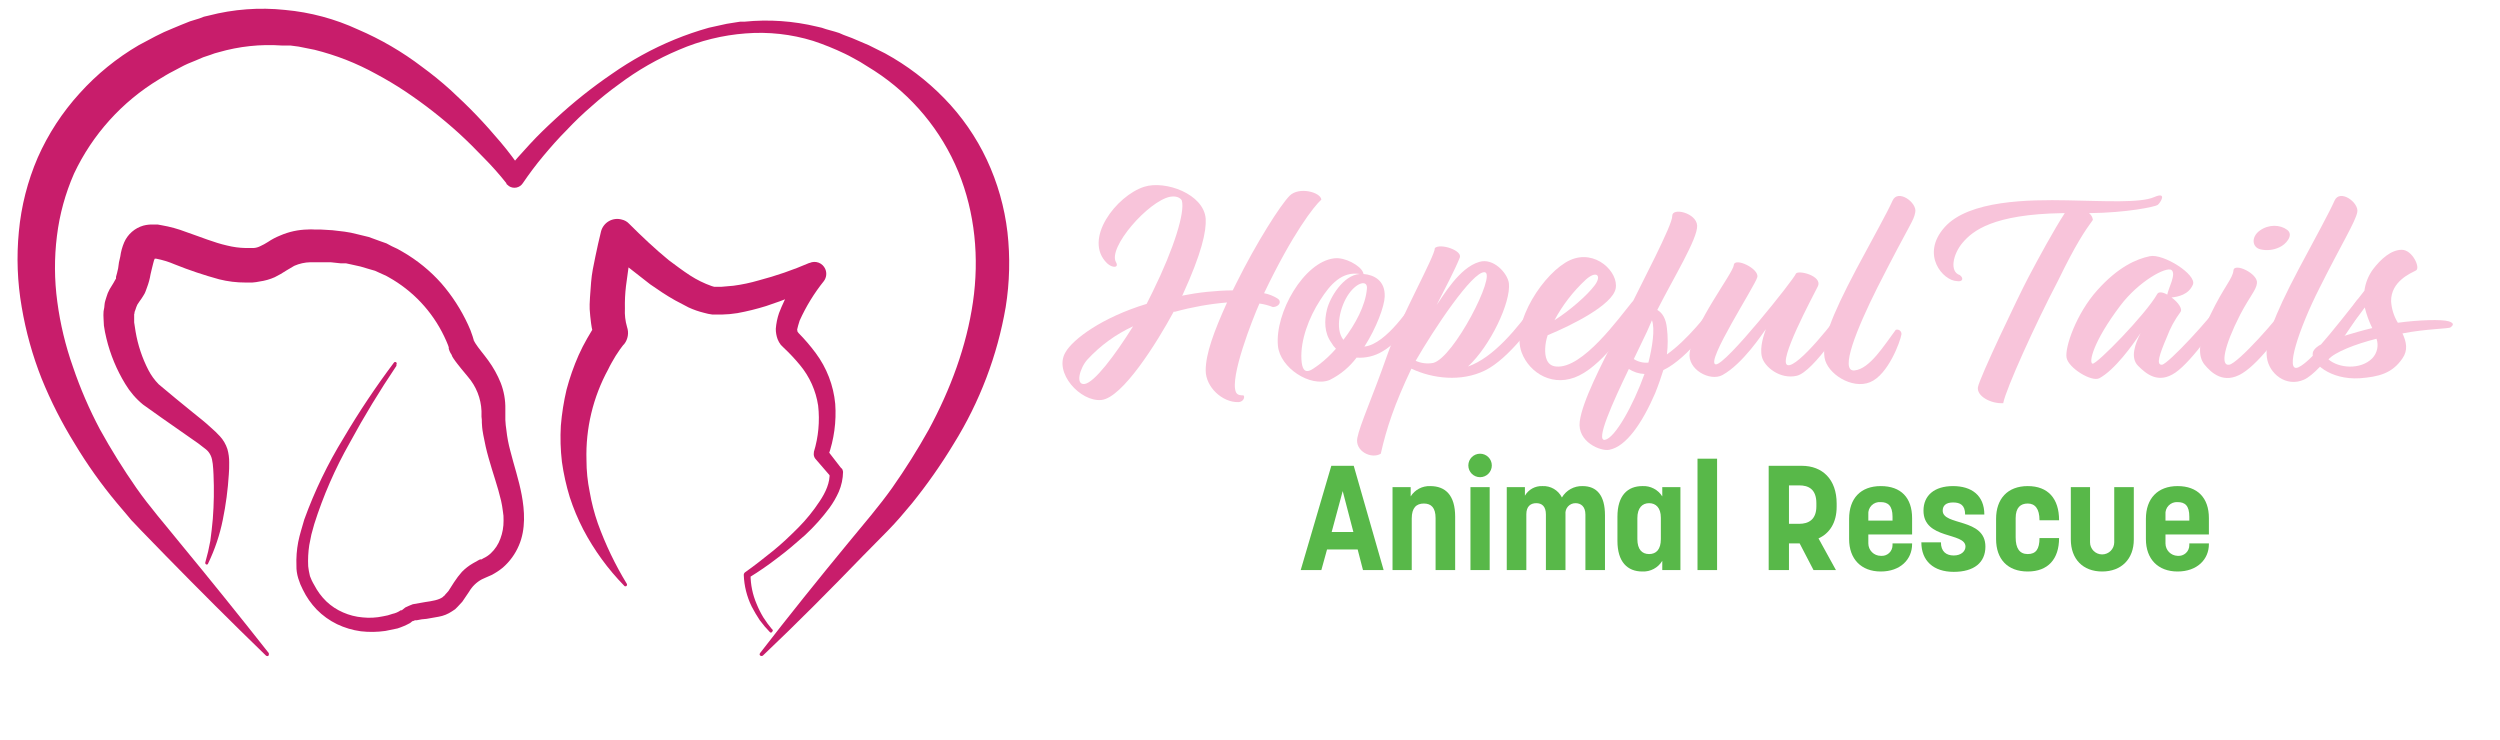
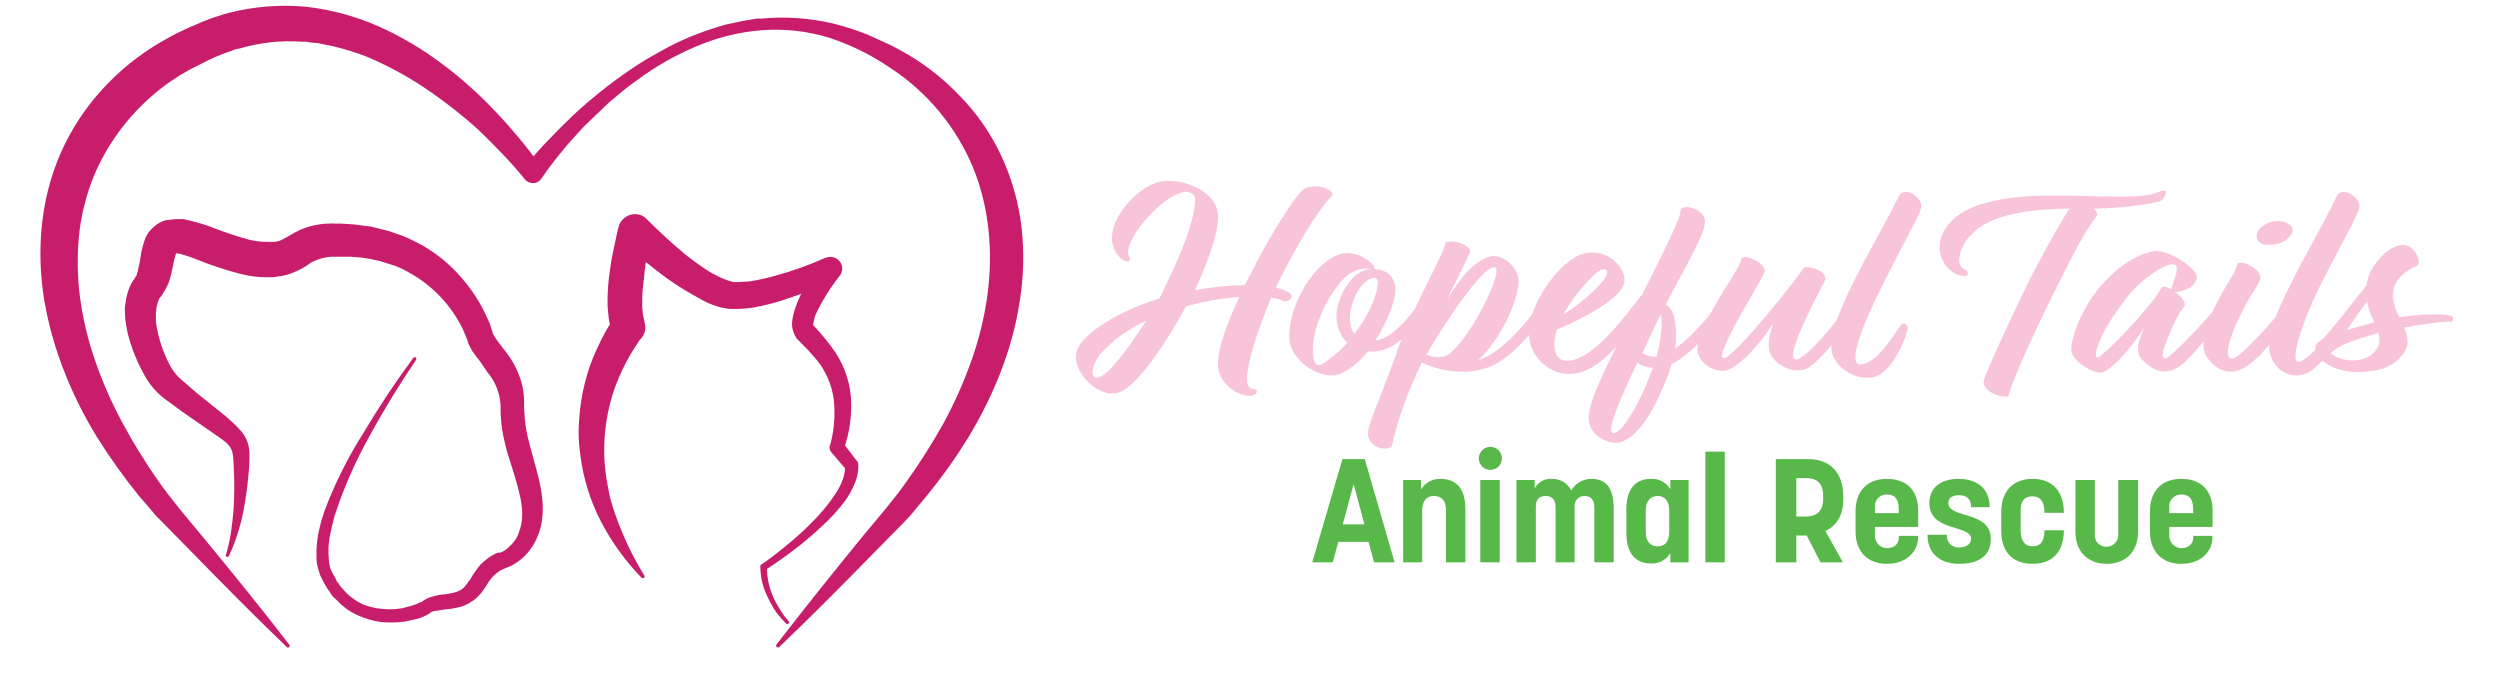
- <svg xmlns="http://www.w3.org/2000/svg" id="Layer_1" data-name="Layer 1" width="9.8in" height="2.9in" viewBox="0 0 702.5 206.1">
-   <path d="M213.6,182.6c8.1-10.5,16.4-20.8,24.8-31,4.2-5.1,8.6-10.2,12.3-15.4A187.4,187.4,0,0,0,261,119.8c6.1-11.3,10.6-23.4,12.4-35.8s.6-25.1-4.1-36.6A62,62,0,0,0,245.7,19l-4-2.5c-1.5-.8-2.8-1.6-4.3-2.3a75.3,75.3,0,0,0-8.9-3.6,50.8,50.8,0,0,0-19-2.1,58.3,58.3,0,0,0-18.7,4.6,78.8,78.8,0,0,0-16.9,9.7,92.1,92.1,0,0,0-7.6,6.1,90.8,90.8,0,0,0-7.1,6.8c-2.3,2.3-4.4,4.7-6.5,7.2s-4.1,5.2-5.8,7.7a2.8,2.8,0,0,1-3.9.8l-.7-.6v-.2a84.7,84.7,0,0,0-6.4-7.2c-2.2-2.3-4.5-4.6-6.9-6.8a130.7,130.7,0,0,0-15.1-11.8c-2.7-1.8-5.4-3.4-8.2-4.9a72.8,72.8,0,0,0-8.5-4,74.6,74.6,0,0,0-8.8-2.8l-4.5-.9-2.3-.3H79.2a51,51,0,0,0-17.8,1.9l-1.1.3-1.1.4-2.1.7-2.1.9-2.2.9c-1.4.6-2.7,1.4-4.1,2.1s-2.7,1.5-4,2.3A61.6,61.6,0,0,0,20.8,47.9,62.3,62.3,0,0,0,16,65.4a71.6,71.6,0,0,0,.1,18.5,90.3,90.3,0,0,0,4.4,18.3,118.3,118.3,0,0,0,7.6,17.6,186.3,186.3,0,0,0,10.2,16.4c3.7,5.3,8.1,10.3,12.2,15.4,8.5,10.3,16.8,20.6,25,31a.8.8,0,0,1-.1.8.6.6,0,0,1-.7-.1c-9.5-9.2-18.9-18.6-28.2-28.1l-7-7.2-1.7-1.8a16.2,16.2,0,0,1-1.7-1.9l-3.3-3.9A130.9,130.9,0,0,1,21,123.8a121,121,0,0,1-9.3-18.3A99.9,99.9,0,0,1,6.1,85.4a79.1,79.1,0,0,1-.8-21.2,68.5,68.5,0,0,1,5.3-20.8A67.2,67.2,0,0,1,22.4,25.3,69.7,69.7,0,0,1,39,11.8l4.7-2.5a51.1,51.1,0,0,1,4.8-2.2l2.4-1,2.5-1L56,4.3l1.3-.5,1.3-.3A60.1,60.1,0,0,1,80.1,1.9a62.3,62.3,0,0,1,20.5,5.5,84.8,84.8,0,0,1,18,10.5,98.7,98.7,0,0,1,8,6.5c2.5,2.3,5,4.7,7.3,7.1s4.6,5,6.8,7.6,4.2,5.3,6.2,8.2h-4.7c2.2-2.8,4.4-5.2,6.7-7.7s4.7-4.8,7.2-7.1a136.4,136.4,0,0,1,15.8-12.6,92.9,92.9,0,0,1,8.5-5.3,88.5,88.5,0,0,1,18.8-7.7l5-1.1,2.5-.4,1.3-.2h1.2a60.8,60.8,0,0,1,20.4,1.4l1.3.3,1.2.4,2.5.7a11.7,11.7,0,0,1,2.4.9l2.4.9,4.7,2,4.6,2.3a70,70,0,0,1,16.6,12.6,63.1,63.1,0,0,1,12,17.3,66.2,66.2,0,0,1,5.8,20.4,77.7,77.7,0,0,1-.5,21A107.1,107.1,0,0,1,268,123.8a151.2,151.2,0,0,1-11.7,16.7l-3.3,3.9-1.7,1.9-1.7,1.8-7,7.1c-9.2,9.5-18.6,19-28.2,28.1a.6.6,0,0,1-.8,0C213.4,183.1,213.4,182.9,213.6,182.6Z" fill="#c81d6b" />
-   <path d="M111.4,101.9c-4.7,7-9.1,14.2-13.1,21.6a119.5,119.5,0,0,0-10,22.9l-.8,2.9-.6,3a29.6,29.6,0,0,0-.3,5.9c.1.5.1,1,.2,1.4l.3,1.4.5,1.2c.2.5.5.9.7,1.3a17.7,17.7,0,0,0,3.4,4.6,16,16,0,0,0,4.7,3.1,17.1,17.1,0,0,0,5.5,1.4,18.2,18.2,0,0,0,5.7-.3,13.4,13.4,0,0,0,2.7-.7,6.1,6.1,0,0,0,2.3-1h.3l1-.8,1.1-.5,1-.4,3.4-.6c2.1-.3,3.9-.6,5-1.4l.3-.3a.8.8,0,0,0,.4-.4l.9-1,1.6-2.5a24.7,24.7,0,0,1,2.2-2.9,14.3,14.3,0,0,1,3.1-2.4l1.6-.9.4-.2h.4l.5-.3a7.7,7.7,0,0,0,2.1-1.4,10.5,10.5,0,0,0,2.7-4.1,14,14,0,0,0,.9-5.1,12.3,12.3,0,0,0-.2-2.7,29.3,29.3,0,0,0-.5-2.9c-.9-3.9-2.3-7.7-3.5-12-.6-2.1-1.1-4.3-1.5-6.5s-.3-2.3-.4-3.4a9.1,9.1,0,0,0-.1-1.7v-1.6a15.7,15.7,0,0,0-3.8-9.6l-1.9-2.3c-.7-.9-1.4-1.7-2.2-2.9a3.1,3.1,0,0,1-.5-1,5.4,5.4,0,0,1-.6-1.1l-.2-.6v-.4l-.2-.6-.5-1.2-.6-1.3A37.6,37.6,0,0,0,109.2,77c-.8-.5-1.7-.8-2.5-1.2l-1.3-.6-1.4-.4-2.7-.8-2.7-.6-1.4-.3H95.7l-2.8-.3H87.2a11.9,11.9,0,0,0-4.5,1l-2.2,1.3A29.4,29.4,0,0,1,77.2,77,15.5,15.5,0,0,1,73,78.2a15.2,15.2,0,0,1-2.1.3H69a30,30,0,0,1-7.4-.9,114.2,114.2,0,0,1-12.5-4.2,25.3,25.3,0,0,0-5.2-1.6H42.8l.7-.4c.3-.3.2-.3.2-.1a7.3,7.3,0,0,0-.7,2c-.2.9-.5,1.9-.7,2.9a18.6,18.6,0,0,1-1,3.7l-.4,1.1a4.7,4.7,0,0,1-.5,1,18.6,18.6,0,0,1-1.2,1.8l-.6.9-.3.7L38,86.3a2.1,2.1,0,0,0-.2.6.9.9,0,0,1-.1.5v2.3l.2,1.3.2,1.3a37.1,37.1,0,0,0,3.6,10.8,16.5,16.5,0,0,0,2.9,4l4.8,4,4.9,4c1.6,1.3,3.3,2.6,4.9,4.1a30.1,30.1,0,0,1,2.6,2.5,9.8,9.8,0,0,1,2.1,3.6,13.3,13.3,0,0,1,.5,3.8c0,1.2,0,2.3-.1,3.3a91.5,91.5,0,0,1-1.7,12.8,51.5,51.5,0,0,1-4.1,12.2.4.4,0,0,1-.6.3.5.5,0,0,1-.2-.6h0a58.2,58.2,0,0,0,1.4-6c.3-2.1.5-4.1.7-6.2a102.6,102.6,0,0,0,.2-12.4c-.1-2.1-.2-4.2-.8-5.4a4.8,4.8,0,0,0-1.3-1.7l-2.2-1.7-10.3-7.2-5.2-3.7a22.1,22.1,0,0,1-5-5.8,44.5,44.5,0,0,1-5.3-12.8l-.4-1.8-.3-1.8c0-.6-.1-1.3-.1-1.9a14.7,14.7,0,0,1,0-2.1l.2-1.1c0-.4.1-.7.1-1s.3-1.3.5-1.9a10.2,10.2,0,0,1,.9-2.2l1.1-1.8.5-.9.2-.3v-.5q.3-1,.6-2.4a19.1,19.1,0,0,1,.6-3.3,15.2,15.2,0,0,1,1.1-4,8.4,8.4,0,0,1,5.4-4.7,9.6,9.6,0,0,1,2.8-.3h1.2l1.1.2a35.9,35.9,0,0,1,6.9,1.9c4.1,1.4,7.9,3,11.5,3.8a23.2,23.2,0,0,0,5.2.7h2.3a4.8,4.8,0,0,0,1.8-.5,17.2,17.2,0,0,0,2.2-1.2,17.9,17.9,0,0,1,3.4-1.8,20.3,20.3,0,0,1,7.8-1.7,10.8,10.8,0,0,1,1.8,0h1.7l3.4.2,3.4.4,1.8.3,1.7.4,3.3.8,3.3,1.2,1.7.6,1.5.8a22.5,22.5,0,0,1,3.1,1.6,43.9,43.9,0,0,1,10.8,8.8,49,49,0,0,1,7.5,11.6l.7,1.6.6,1.7.3,1v.2h.1c0,.1.1.2.1.3l.3.5c.8,1.3,2.3,3,3.6,4.8a29.3,29.3,0,0,1,3.5,6.3,19.3,19.3,0,0,1,1.3,7.4v3a25.8,25.8,0,0,0,.3,2.9,37.1,37.1,0,0,0,1.1,5.8c1,4,2.4,8.1,3.2,12.4s1.2,9.6-.8,14.2a17.1,17.1,0,0,1-4.5,6.2,17.7,17.7,0,0,1-3.2,2.1l-1.6.7-1.1.5a9.2,9.2,0,0,0-3.6,3.5l-1.9,2.8-1.3,1.4-.7.7-.9.6a9.6,9.6,0,0,1-3.7,1.5l-3.4.6a17,17,0,0,0-2.8.4h-.5l-.4.2H116l-.3.2-.5.4a20.5,20.5,0,0,1-3.5,1.5l-3.4.7a26.6,26.6,0,0,1-6.9.1,22.5,22.5,0,0,1-6.7-2,20.6,20.6,0,0,1-5.7-4.1,21.7,21.7,0,0,1-3.9-5.6l-.7-1.5-.6-1.7a11.6,11.6,0,0,1-.4-1.8,9.7,9.7,0,0,1-.1-1.7,29.4,29.4,0,0,1,.5-6.7c.2-1.1.5-2.1.8-3.2l.9-3.1a125.1,125.1,0,0,1,11.1-23,227.8,227.8,0,0,1,14.1-21.1.4.4,0,1,1,.7.5Z" fill="#c81d6b" />
-   <path d="M216.4,176.8a30.7,30.7,0,0,1-2.9-3.4,39.7,39.7,0,0,1-2.3-3.9,22,22,0,0,1-2.2-8.8.9.9,0,0,1,.4-.8h0c2.7-1.9,5.2-3.9,7.7-5.9s4.9-4.3,7.2-6.6a47.4,47.4,0,0,0,6-7.4c1.7-2.5,3-5.4,2.8-8l.4,1.1-4.4-5.1a2.1,2.1,0,0,1-.4-1.7v-.2a32.2,32.2,0,0,0,1.2-13,23.2,23.2,0,0,0-5.1-11.4,52.5,52.5,0,0,0-4.6-4.9l-.3-.3-.2-.2-.3-.3a6.5,6.5,0,0,1-.9-1.6,8.4,8.4,0,0,1-.5-2.9,18,18,0,0,1,.9-4.4,48.8,48.8,0,0,1,3.3-6.9,72,72,0,0,1,4-6.2l4.1,5.1a130.3,130.3,0,0,1-15,6,68.5,68.5,0,0,1-8.1,2,31.3,31.3,0,0,1-4.4.4h-2.6l-1.2-.2-1.2-.3a24.1,24.1,0,0,1-4.3-1.5l-3.8-2c-2.5-1.4-4.7-2.9-7-4.5L176.3,74c-2.1-1.8-4.1-3.4-6.2-5.4l8-2.2c-.5,2.1-.9,4.4-1.3,6.5l-.9,6.6a45,45,0,0,0-.3,6.3,15.5,15.5,0,0,0,.6,5.2h0a5.1,5.1,0,0,1-.8,4.8l-.3.3-.3.4-.6.8L173,99.1c-.7,1.2-1.5,2.5-2.1,3.8a50.1,50.1,0,0,0-6.1,25.5,44.1,44.1,0,0,0,.9,8.9,55.4,55.4,0,0,0,2.3,8.9,93.5,93.5,0,0,0,8.1,16.9.5.5,0,0,1-.1.7c-.2.1-.5.1-.6-.1a67.5,67.5,0,0,1-11.5-15.8,60.3,60.3,0,0,1-3.8-9.1,64.6,64.6,0,0,1-2.2-9.9,58,58,0,0,1-.3-10.2,68.5,68.5,0,0,1,1.6-10.1,65.6,65.6,0,0,1,3.4-9.7,52.1,52.1,0,0,1,2.4-4.7l1.3-2.2a10.5,10.5,0,0,1,.8-1.1l.4-.6.5-.6-.8,4.8a21,21,0,0,1-1.1-4.5c-.2-1.4-.3-2.7-.4-4s.2-5.1.4-7.6.7-4.8,1.2-7.2,1-4.7,1.6-7.1h0a4.7,4.7,0,0,1,5.8-3.3,4,4,0,0,1,2.1,1.2c3.5,3.5,7.2,7,11.1,10.2,2,1.5,4,3,6,4.3a28.7,28.7,0,0,0,6.1,3l.7.2h2l3.4-.3a47.4,47.4,0,0,0,7.1-1.5A100,100,0,0,0,227.4,73h.1a3.3,3.3,0,0,1,4.4,1.7,3.4,3.4,0,0,1-.4,3.4,51.8,51.8,0,0,0-6.8,11.1c-.3,1-.6,1.9-.7,2.5a2.2,2.2,0,0,0,.1.6h0l.3.4a52.3,52.3,0,0,1,4.8,5.6,28.3,28.3,0,0,1,5.5,14.3,36.2,36.2,0,0,1-2,14.7l-.4-1.9,4.1,5.3h.1a1.8,1.8,0,0,1,.4,1,14.8,14.8,0,0,1-1.2,5.6,25.1,25.1,0,0,1-2.6,4.5,55,55,0,0,1-6.8,7.6c-2.5,2.2-5,4.4-7.7,6.4a89.7,89.7,0,0,1-8.1,5.6l.4-.8a21.1,21.1,0,0,0,1.7,8.2,26.9,26.9,0,0,0,1.9,3.8,29.9,29.9,0,0,0,2.5,3.4h.1a.5.5,0,0,1-.1.6A.4.4,0,0,1,216.4,176.8Z" fill="#c81d6b" />
-   <path d="M381.5,153.5h-8.6l-1.6,5.8h-5.8l8.6-29.3h6.3l8.4,29.3H383Zm-7.3-4.9h6.1l-3-11.5Z" fill="#58b849" />
-   <path d="M396.7,159.3h-5.4V136h5.1v2.6a6.2,6.2,0,0,1,5.5-2.9c4.3,0,7,2.6,7,8.6v15h-5.5V144.7c0-2.9-1.2-4.1-3.3-4.1s-3.4,1.2-3.4,4.2Z" fill="#58b849" />
-   <path d="M415.9,133.2a3.3,3.3,0,1,1,0-6.6,3.3,3.3,0,1,1,0,6.6Zm2.7,26.1h-5.4V136h5.4Z" fill="#58b849" />
-   <path d="M428.9,159.3h-5.5V136h5.1v2.4a5.4,5.4,0,0,1,4.9-2.7,5.8,5.8,0,0,1,5.5,3.2,6.5,6.5,0,0,1,5.8-3.2c4,0,6.3,2.6,6.3,8.2v15.4h-5.5V143.7c0-2.3-1.3-3.2-2.8-3.2a2.8,2.8,0,0,0-2.8,3.1v15.7h-5.5V143.7c0-2.3-1.1-3.2-2.7-3.2s-2.8.9-2.8,3.1Z" fill="#58b849" />
-   <path d="M454.5,151.1v-6.8c0-6,2.9-8.6,7-8.6a6.2,6.2,0,0,1,5.6,2.9V136h5.1v23.3h-5.1v-2.6a6.2,6.2,0,0,1-5.6,3C457.3,159.7,454.5,157,454.5,151.1Zm12.2-.5v-6c0-2.8-1.4-4.1-3.3-4.1s-3.3,1.3-3.3,4.2v5.9c0,2.9,1.3,4.2,3.3,4.2S466.7,153.5,466.7,150.6Z" fill="#58b849" />
-   <path d="M482.5,159.3H477V128h5.5Z" fill="#58b849" />
-   <path d="M497,159.3V130h9.3c5.8,0,9.8,3.8,9.8,10.6v.9c0,4.5-2,7.5-5.1,8.9l4.9,8.9h-6.3l-3.9-7.5h-3v7.5Zm5.7-23.8v10.8h2.9c2.5,0,4.8-1.1,4.8-4.9v-.9c0-4-2.3-5-4.8-5Z" fill="#58b849" />
-   <path d="M537.3,151.8v.2c0,4.3-3.3,7.7-8.8,7.7s-8.9-3.5-8.9-9.1v-5.7c0-5.7,3.2-9.2,8.9-9.2s8.8,3.3,8.8,9v4.6H525v2.5a3.5,3.5,0,0,0,3.5,3.5,3,3,0,0,0,3.3-3v-.5ZM525,145.4h6.8v-1.1c0-3.1-1.3-4.1-3.3-4.1a3.2,3.2,0,0,0-3.5,3.5Z" fill="#58b849" />
-   <path d="M557.6,143.7h-5.4c0-2.7-1.4-3.4-3.4-3.4s-2.9.9-2.9,2.3c0,4.3,12,2,12,10.1,0,4.5-3.2,7.1-8.9,7.1s-9.1-3.1-9.1-8.3h5.5c0,2.6,1.5,3.7,3.6,3.7s3.3-1.2,3.3-2.5c0-4.1-11.8-1.9-11.8-10.1,0-4.3,3.1-6.9,8.3-6.9S557.6,138.3,557.6,143.7Z" fill="#58b849" />
-   <path d="M578.6,150.3c0,5.9-3.1,9.4-8.8,9.4s-8.9-3.5-8.9-9.1v-5.7c0-5.6,3.2-9.2,8.9-9.2s8.8,3.5,8.8,9.6h-5.5c0-3.3-1.3-4.7-3.3-4.7s-3.4,1.1-3.4,4.1v5.4c0,3.1,1.1,4.7,3.4,4.7s3.3-1.4,3.3-4.5Z" fill="#58b849" />
-   <path d="M594.1,136h5.5v14.7c0,5.5-3.5,9-8.9,9s-8.8-3.5-8.8-9V136h5.4v15.5a3.4,3.4,0,1,0,6.8,0Z" fill="#58b849" />
-   <path d="M620.7,151.8v.2c0,4.3-3.3,7.7-8.8,7.7s-8.9-3.5-8.9-9.1v-5.7c0-5.7,3.3-9.2,8.9-9.2s8.8,3.3,8.8,9v4.6H608.5v2.5a3.5,3.5,0,0,0,3.4,3.5,3,3,0,0,0,3.3-3v-.5Zm-12.2-6.4h6.7v-1.1c0-3.1-1.2-4.1-3.3-4.1a3.2,3.2,0,0,0-3.4,3.5Z" fill="#58b849" />
-   <path d="M328.8,54.4c-6.1,1.2-17.6,14.3-15.2,18.4.9,1.6-1,1.7-2.5.3-6.9-6.7,2.6-19,10.4-21.5,5.9-1.9,16.8,2,17.3,9,.2,3.5-1.1,9.6-6.5,21.4l-.2.2a77.1,77.1,0,0,1,14.3-1.5l1-2c5.6-11.3,12.4-22,15-24.6s8.7-1,8.9,1.1c-2.1,1.9-8,9.4-16.1,26.3A10.9,10.9,0,0,1,359,83c1.2.7.6,2.3-1.3,2.4a16.1,16.1,0,0,0-3.8-1c-2,4.5-8.4,20.8-6.6,24.9.4.9,1.4.9,2,.9s.4,1.9-1.4,1.9c-4.4.1-9.1-4.2-9.1-8.9s2.3-10.9,6-19.1a81,81,0,0,0-14.6,2.6h-.4c-4.7,8.7-14.4,24.2-20.3,24.8s-13.5-7.7-10.1-13.4c2.1-3.7,10.3-9.8,22.8-13.6l1.7-3.4c6.1-12.4,9.1-22.4,8.2-25.6C332,55.1,331,54,328.8,54.4ZM318.4,90.8a40.5,40.5,0,0,0-12.8,9.3c-2.2,2.4-3.5,7.3-.8,6.9S313.2,99.1,318.4,90.8Z" fill="#f8c4da" />
-   <path d="M383.1,76.1c2.9.2,6.2,1.8,6,6.4-.1,2.7-2.3,8.7-5.7,14,6.3-.7,13.2-11.8,14.2-13s2.7-.7,1.9,1-4.7,9.7-11.1,13.4a12.4,12.4,0,0,1-7.2,1.7,21.2,21.2,0,0,1-7.6,6.3c-5.4,2.1-13.9-3.4-14.5-9.6-.9-9.3,7.3-23.6,15.8-24.6,3-.4,7.3,2,8.1,3.9C383.1,75.9,383.2,76.1,383.1,76.1ZM371,83.4c-3.2,4.9-5.6,11.3-5.3,16.7s3,2.8,4.9,1.5a32.6,32.6,0,0,0,4.8-4.5,7.6,7.6,0,0,1-1.3-1.7c-2-2.8-2-6.2-1.2-9.4s4.5-9.6,9.2-9.9C377.1,75.3,373.8,79,371,83.4Zm6.5,11.2c3.4-4.4,6.2-9.7,6.6-14.3.3-2.6-2.7-2-5.1,1.4S375,91.5,377.5,94.6Z" fill="#f8c4da" />
-   <path d="M403.7,84.8c1.7-2.3,6.3-10.5,12-12.1,3.9-1.2,7.9,3.1,8.3,6,.6,5.3-5.2,17.6-11.5,23.4,7.2-2.5,13.9-10.8,18.8-17.6,1.1-2.1,3.1-.3,2.3,1.2-2,3.8-9.6,14.2-16.3,17.5s-14.8,2.3-20.7-.5c-4.8,10.1-7,16.8-8.6,23.9-2.6,1.6-7.3-.7-6.6-4.4s4.4-11.8,8.3-23,13.5-28,13.5-30.4c1.6-1.4,7.8.7,7,2.7C408.8,75,405.9,80.5,403.7,84.8Zm-5.9,15.7a8.4,8.4,0,0,0,4.9.6c5.8-1.4,17.9-25.1,14.5-25.5S402.8,91.8,397.8,100.5Z" fill="#f8c4da" />
-   <path d="M434.9,93.3a13.3,13.3,0,0,0-.7,3.7c-.1,2.3.4,4.9,3.1,5.1,7.4.7,17.6-13.6,21.3-18.1.9-1,3.2-1,2.5.8-2.7,5.3-10.1,16.2-17.3,19.8s-14-.6-16.2-6.4c-3.2-8.5,6.5-22.8,13.6-26s13.7,3.4,12.8,8S441.7,90.5,434.9,93.3Zm1.9-4.2c4.4-2.8,9.2-7,11.3-9.8s.5-4.3-2.5-1.6A43.7,43.7,0,0,0,436.8,89.1Z" fill="#f8c4da" />
-   <path d="M465.7,86.2q2.3,1.3,2.7,5.1a30.3,30.3,0,0,1,0,7.4c5.9-4.2,11.2-11.2,14-14.7,1.4-1,2.2.3,1.6,1.6-1.9,3.3-9.6,14.2-16.6,17.5-.6,1.9-1.3,4-2.3,6.5-3.6,8.3-8.1,15-12.9,15.9-2.4.5-9-2.2-8.3-7.9s6.1-16,10.4-24.5a12.4,12.4,0,0,1,2.6-5.4c4.5-9.2,13.1-25.4,13-27.9s6.8-.9,7,2.7S470.2,77.3,465.7,86.2Zm-8,16.6c-4.5,9.3-9.5,20.4-6.7,19.9s7.9-9.6,11.1-18.5A8.8,8.8,0,0,1,457.7,102.8Zm5.5-1.8c1.1-4.3,1.9-9.5,1-11.9l-1.4,3.2-3.7,7.7A6.4,6.4,0,0,0,463.2,101Z" fill="#f8c4da" />
-   <path d="M482.1,101.5c2.7.4,22.1-24.1,22.5-25.4s7.7.5,6.2,3.5-11.3,21.2-8.5,22.1,13.9-13.1,16.6-17.4c1.4-1.5,2.5-.3,2,1.4-1.8,3.2-11.3,17.9-16,19s-9.1-2.5-9.8-5.3.6-6.3,1.1-7.8c-.9,1.2-6.4,9.7-12.2,12.9-3.5,1.9-9.9-1.6-9.2-6.3,1.2-8.3,12.2-22.3,12.4-24.6s7.2,1,6.6,3.4S479.1,101,482.1,101.5Z" fill="#f8c4da" />
-   <path d="M527.5,80c-5.7,11.4-10.7,23.6-6.4,23.2s8.3-7,11.6-11.4a1.2,1.2,0,0,1,1.6,1.3c-.3,1.9-3.7,11.3-8.8,13.4s-12.1-2.4-12.8-6.9,1.6-11,9-25c4.9-9.2,8.6-15.7,10.1-19.1s6.9.5,6.4,3.2S537.1,61.1,527.5,80Z" fill="#f8c4da" />
-   <path d="M578.3,78c-6.3,12-14.6,30.3-15.4,34.4-3.5.2-7.5-2-7.1-4.5S567.1,82.5,570,77s7.2-13.4,10.2-18h-.6c-19.6.3-25.3,5-28.1,8.3s-3.7,8.2-.8,9.1c1.2.9.8,2-.8,1.7-3.9-.1-10.3-7.4-3.5-15.1s23.9-7.8,34.5-7.6,20.5.8,24.4-.9,1.7,1.7,1,2.2S597.7,58.9,587,59a2.7,2.7,0,0,1,1.1,1.9C585.9,63.9,583.3,67.7,578.3,78Z" fill="#f8c4da" />
-   <path d="M610.2,82.7c1.8,1.3,3.2,3.2,2.5,4.1a28.1,28.1,0,0,0-3.8,7c-2.1,4.9-3.1,7.9-1.4,7.8s14.2-13.7,16.2-17.1c1.1-1.5,3.2-.9,2.2,1-2,3.7-9.8,15-14.6,18.3s-8.2.4-10.5-1.9-.8-6.2.7-9.2c-2.3,3.5-7.3,10.4-11.6,12.7-2.2,1.1-8.7-2.9-9.2-5.8s2.7-12.3,8.6-18.9,11-8.8,14.8-9.6,13.3,5.2,12.1,8S612.1,82.5,610.2,82.7Zm-1.2-.8c.3-1.8,2.6-5.8,1.2-6.9s-9.2,3.1-14.4,10c-7.7,10.2-8.9,16-7.8,16.3s15-13.9,18.2-19.6C606.6,81,607.8,81.2,609,81.9Z" fill="#f8c4da" />
-   <path d="M634.2,78.7c-.2,1.9-1.9,3.5-4.7,8.8-4.6,9-5.6,14.5-3.1,14.1s13.8-13.1,16.5-17.3c1.4-1.9,3.1-.5,2.5,1-2.8,5.4-10.1,15.5-15.3,18.7s-8.7-.1-10.6-2.4-2-6.5,1.7-14.2,6.2-10,6.4-12.3S634.6,76,634.2,78.7Zm1.1-9.5c-2.5-.5-2.8-3.5-.3-5.3s5.7-1.7,7.7-.2-.5,4.2-2.2,4.9A8.1,8.1,0,0,1,635.3,69.2Z" fill="#f8c4da" />
-   <path d="M651.8,80c-5.8,11.4-10,24.2-5.9,22.3S659,88.4,662,83.9c1.2-1.9,3.1-.3,2.1,1.3-2.4,4.6-11.7,18.4-16.7,20.6s-9.8-1.7-10.4-6.2,1.6-11,9-25c4.9-9.2,8.5-15.7,10-19.1s6.9.5,6.4,3.2S657.9,67.8,651.8,80Z" fill="#f8c4da" />
-   <path d="M652.2,95.9c2.6-2.9,8.4-10.2,12.2-15.1a13.1,13.1,0,0,1,2.4-6c2.2-2.9,5.1-5.5,8.1-5.5s5.3,5.1,4,5.8-7.1,3-7,8.7a13.2,13.2,0,0,0,1.9,6c5.8-.8,12.4-1,14.3-.4s1,1.3.5,1.7-6.9.4-13.5,1.7c1.1,2.4,1.6,4.7,0,7-2.9,4.3-6.8,5.2-12,5.6-8.3.5-13.8-4.3-13.2-7.2C650.1,97.2,651.5,96.2,652.2,95.9Zm2.1,4.2c2.9,2.5,9,3,12.3-.3a5.4,5.4,0,0,0,1.2-5.5C661.8,95.8,656,98.1,654.3,100.1Zm12.3-8.8a28.6,28.6,0,0,1-2.1-5.8c-1.9,2.7-4.2,5.5-6.2,8.1C661,92.8,664,91.9,666.6,91.3Z" fill="#f8c4da" />
+ <svg xmlns="http://www.w3.org/2000/svg" id="Layer_1" data-name="Layer 1" width="9.2in" height="2.5in" viewBox="0 0 659 182.3">
+   <path d="M202.4,173c7.7-10,15.6-19.8,23.5-29.5,4-4.8,8.2-9.6,11.6-14.5a168.1,168.1,0,0,0,9.8-15.5,116.8,116.8,0,0,0,7.4-16.6A88.5,88.5,0,0,0,259,79.5c1.6-11.7.6-23.7-3.8-34.5a59.1,59.1,0,0,0-22.4-26.9,65,65,0,0,0-16.3-8,49.1,49.1,0,0,0-17.9-2,55.4,55.4,0,0,0-17.8,4.4,76.1,76.1,0,0,0-15.9,9.1c-2.6,1.8-4.9,3.8-7.3,5.8l-6.7,6.4c-2.1,2.3-4.2,4.5-6.1,6.9a87.2,87.2,0,0,0-5.5,7.3,2.7,2.7,0,0,1-3.7.7,1,1,0,0,1-.6-.5l-.2-.2c-1.8-2.3-3.9-4.6-6-6.8s-4.3-4.4-6.5-6.5a129.2,129.2,0,0,0-14.4-11.2,86.9,86.9,0,0,0-7.7-4.6,83.4,83.4,0,0,0-8-3.8,67.5,67.5,0,0,0-8.4-2.6l-4.3-.9-2.1-.2-1.1-.2h-1A47.8,47.8,0,0,0,58.4,13l-1.1.2-1,.4-2,.7-2,.8-2,.9-4,2c-1.3.6-2.5,1.4-3.8,2.1A58.8,58.8,0,0,0,20,45.5,58.7,58.7,0,0,0,15.4,62a73.2,73.2,0,0,0,.1,17.5,87,87,0,0,0,4.1,17.3,111.5,111.5,0,0,0,7.3,16.6A155.3,155.3,0,0,0,36.5,129c3.5,5,7.6,9.8,11.6,14.6,8,9.7,15.9,19.4,23.6,29.4a.5.5,0,0,1-.1.7c-.2.1-.5.1-.6-.1-9.1-8.7-17.9-17.7-26.7-26.7l-6.6-6.7L36,138.5l-1.5-1.8L31.3,133a159.3,159.3,0,0,1-11.2-15.7,108.7,108.7,0,0,1-8.7-17.4A95.9,95.9,0,0,1,6,80.9C3.8,67.8,4.8,53.8,10.3,41.2A62.9,62.9,0,0,1,21.4,24.1,66.8,66.8,0,0,1,37.2,11.3c1.5-.8,2.9-1.7,4.4-2.4s3-1.5,4.6-2.1l2.3-1,2.3-.9,2.5-.8,1.2-.4,1.2-.3A60.9,60.9,0,0,1,76.1,1.8,67.1,67.1,0,0,1,95.5,7a87.3,87.3,0,0,1,17,10,89.4,89.4,0,0,1,7.6,6.2c2.4,2.1,4.7,4.4,6.9,6.7s4.4,4.8,6.4,7.2a93.7,93.7,0,0,1,5.9,7.8h-4.5a92.7,92.7,0,0,1,6.4-7.3c2.2-2.3,4.5-4.6,6.8-6.8a131.7,131.7,0,0,1,14.9-11.9,85.4,85.4,0,0,1,8.2-5,68.4,68.4,0,0,1,8.6-4.2,88.5,88.5,0,0,1,9.1-3.1l4.7-1,2.4-.4,1.2-.2h1.2a59.7,59.7,0,0,1,19.3,1.3,72.1,72.1,0,0,1,9.3,3l4.4,2a45.1,45.1,0,0,1,4.4,2.2,63.9,63.9,0,0,1,15.6,11.9,57.7,57.7,0,0,1,11.4,16.3,62.7,62.7,0,0,1,5.5,19.3,73.5,73.5,0,0,1-.5,19.9c-2,13.1-7.1,25.4-13.8,36.5A143.4,143.4,0,0,1,242.8,133l-3.1,3.7c-.5.6-1,1.3-1.6,1.9l-1.6,1.7-6.6,6.7c-8.8,9-17.6,17.9-26.7,26.6-.2.2-.6.2-.7,0A.5.5,0,0,1,202.4,173Z" fill="#c81d6b" />
+   <path d="M105.7,96.6c-4.4,6.5-8.6,13.3-12.4,20.3a119.1,119.1,0,0,0-9.5,21.7l-.7,2.8-.6,2.9a20.3,20.3,0,0,0-.2,5.5,6.1,6.1,0,0,0,.1,1.4l.3,1.3.5,1.1a7.5,7.5,0,0,0,.7,1.2l.6,1.3a4.4,4.4,0,0,1,.8,1.1l.9,1,.9,1a16.3,16.3,0,0,0,4.4,3,18.7,18.7,0,0,0,5.2,1.2,19.6,19.6,0,0,0,5.4-.2l2.6-.7a8.3,8.3,0,0,0,2.1-.9h.3l1-.7,1-.5,1-.3a13.7,13.7,0,0,1,3.2-.6c2-.3,3.7-.6,4.7-1.4l.3-.2.4-.4.8-1a15.3,15.3,0,0,0,1.5-2.3,22.6,22.6,0,0,1,2.1-2.8,20.9,20.9,0,0,1,2.9-2.3l1.6-.8h.7l.5-.2a6.7,6.7,0,0,0,1.9-1.4,8.4,8.4,0,0,0,2.6-3.8,13.3,13.3,0,0,0,.9-4.9,11.4,11.4,0,0,0-.2-2.6,14.1,14.1,0,0,0-.5-2.7c-.8-3.7-2.1-7.3-3.3-11.3a62.1,62.1,0,0,1-1.4-6.2c-.1-1.1-.3-2.2-.3-3.2a9.7,9.7,0,0,1-.1-1.7v-1.5a15.1,15.1,0,0,0-3.6-9L122.9,97c-.7-.9-1.3-1.6-2.1-2.8l-.5-.9a9.3,9.3,0,0,1-.5-1l-.3-1-.2-.5-.5-1.2-.5-1.2A34.8,34.8,0,0,0,103.6,73a17.9,17.9,0,0,0-2.4-1.2l-1.2-.5-1.3-.4-2.5-.8-2.7-.6-1.3-.2-1.3-.2-2.7-.2H82.8A12.9,12.9,0,0,0,78.5,70a7.5,7.5,0,0,0-2,1.2,18.5,18.5,0,0,1-3.2,1.7,13.3,13.3,0,0,1-4,1.2l-1.9.3H65.5a26.7,26.7,0,0,1-6.9-.9,96,96,0,0,1-11.8-3.9A39.1,39.1,0,0,0,41.9,68H40.8l.7-.4c.2-.3.1-.3.1-.2a8.8,8.8,0,0,0-.7,2l-.6,2.8a30.2,30.2,0,0,1-.9,3.5l-.4.9a9.3,9.3,0,0,1-.5,1l-1.1,1.8-.6.7-.3.8-.3,1a1.3,1.3,0,0,0-.1.6c-.1.1-.1.2-.1.4s0,.6-.1,1v2.4l.2,1.3a34.4,34.4,0,0,0,3.4,10.1,13.4,13.4,0,0,0,2.8,3.8l4.5,3.9,4.6,3.7c1.6,1.3,3.2,2.5,4.7,3.9a27.2,27.2,0,0,1,2.4,2.4,9.1,9.1,0,0,1,2,3.3,10,10,0,0,1,.5,3.7c0,1.1,0,2.1-.1,3.1a97.7,97.7,0,0,1-1.6,12.1,52.5,52.5,0,0,1-3.8,11.6.5.5,0,0,1-.6.2.5.5,0,0,1-.3-.5h.1a52.5,52.5,0,0,0,1.3-5.7c.3-2,.5-3.9.7-5.9a91.4,91.4,0,0,0,.1-11.7c-.1-2-.1-4-.7-5.1a5.6,5.6,0,0,0-1.2-1.6,19.2,19.2,0,0,0-2.1-1.6l-9.8-6.8-4.9-3.6a20.1,20.1,0,0,1-4.8-5.4,46.2,46.2,0,0,1-5-12.2l-.3-1.6-.3-1.8c0-.5-.1-1.2-.1-1.8a12,12,0,0,1,0-1.9l.2-1.1c0-.4.1-.6.1-.9a18,18,0,0,1,.5-1.9,10.4,10.4,0,0,1,.8-2,10.1,10.1,0,0,1,1.1-1.7c.2-.5.4-.6.5-.9v-.3l.2-.4c.1-.7.3-1.5.5-2.3s.3-2.1.5-3.1a29.3,29.3,0,0,1,1.1-3.8A8.7,8.7,0,0,1,35.2,61a7.9,7.9,0,0,1,3.3-1.9l2.7-.3h2.1a61.2,61.2,0,0,1,6.6,1.8,108.3,108.3,0,0,0,10.9,3.7,20.5,20.5,0,0,0,4.9.6h2.1a5.3,5.3,0,0,0,1.8-.5l2-1.1a31,31,0,0,1,3.2-1.7,20.6,20.6,0,0,1,7.4-1.6,9.6,9.6,0,0,1,1.7,0h1.6l3.3.2,3.2.4,1.6.2,1.6.4,3.2.8,3.2,1.1,1.5.6,1.5.7,2.9,1.5a39.5,39.5,0,0,1,10.2,8.4,42.3,42.3,0,0,1,7.1,11l.7,1.5.5,1.6.3.9v.2h0c0,.1.1.2.2.3a.8.8,0,0,0,.2.4c.7,1.2,2.1,2.9,3.4,4.6a23.1,23.1,0,0,1,3.3,6,18.9,18.9,0,0,1,1.3,7v1.5a5.7,5.7,0,0,0,.1,1.3,24.6,24.6,0,0,0,.2,2.8,38.2,38.2,0,0,0,1.1,5.5c.9,3.7,2.2,7.6,3,11.7s1.1,9-.8,13.4a15.3,15.3,0,0,1-4.2,5.9,15.7,15.7,0,0,1-3,2l-1.5.6-1.1.5a9.7,9.7,0,0,0-3.4,3.3,31.6,31.6,0,0,1-1.8,2.7l-1.2,1.3-.7.6-.9.6a9.8,9.8,0,0,1-3.5,1.5,19.2,19.2,0,0,1-3.2.5l-2.6.4h-.5l-.4.2h-.3l-.3.2-.5.4a13,13,0,0,1-3.3,1.4l-3.2.7a29.1,29.1,0,0,1-6.6.1,24,24,0,0,1-6.3-1.9,16.9,16.9,0,0,1-5.3-3.9l-1.2-1.1-.9-1.4a10.1,10.1,0,0,1-.9-1.3l-.8-1.5-.7-1.4-.5-1.6a10.5,10.5,0,0,1-.4-1.7,8.6,8.6,0,0,1-.1-1.6,27.2,27.2,0,0,1,.5-6.4c.2-1,.5-2,.7-3l.9-2.9A115.2,115.2,0,0,1,91.7,116,239.2,239.2,0,0,1,105,96a.5.5,0,0,1,.6-.1c.2.2.3.4.1.6Z" fill="#c81d6b" />
+   <path d="M205.1,167.4a27.9,27.9,0,0,1-2.8-3.2,27.1,27.1,0,0,1-2.1-3.7,18.6,18.6,0,0,1-2.1-8.3.8.8,0,0,1,.3-.8h.1c2.5-1.7,4.9-3.6,7.3-5.6s4.6-4,6.7-6.2a47.2,47.2,0,0,0,5.7-7c1.6-2.4,2.8-5.2,2.6-7.6l.4,1.1-4.1-4.8a2.2,2.2,0,0,1-.4-1.7h.1a33,33,0,0,0,1-12.4A21.2,21.2,0,0,0,213,96.3a61.7,61.7,0,0,0-4.3-4.6l-.3-.3-.2-.2-.3-.3a5.5,5.5,0,0,1-.8-1.5,7.1,7.1,0,0,1-.5-2.7,15.5,15.5,0,0,1,.9-4.1,33.4,33.4,0,0,1,3.1-6.6,52.5,52.5,0,0,1,3.8-5.8l3.8,4.7A102.6,102.6,0,0,1,204,80.6a64.9,64.9,0,0,1-7.6,1.9,28.5,28.5,0,0,1-4.2.4h-2.4l-1.2-.2-1.1-.2a24.8,24.8,0,0,1-4.1-1.5L179.8,79a73.9,73.9,0,0,1-6.6-4.2c-2.1-1.5-4.1-3.1-6.1-4.7a68.3,68.3,0,0,1-5.8-5.1l7.5-2c-.4,1.9-.8,4.1-1.2,6.1s-.6,4.2-.8,6.2a41.2,41.2,0,0,0-.4,6,16.3,16.3,0,0,0,.6,4.9v.2a4.4,4.4,0,0,1-.8,4.3l-.6.7a5.6,5.6,0,0,0-.5.8L164,93.9a39.7,39.7,0,0,0-2,3.5,52.5,52.5,0,0,0-3.3,7.7,50.8,50.8,0,0,0-2.5,16.5,49.1,49.1,0,0,0,.9,8.5c.1.7.3,1.4.4,2.1s.3,1.4.5,2.1.8,2.8,1.3,4.1a84.8,84.8,0,0,0,7.7,16.1.5.5,0,0,1-.2.6.5.5,0,0,1-.6-.1,64.6,64.6,0,0,1-10.8-14.9,53.2,53.2,0,0,1-5.6-18,39.3,39.3,0,0,1-.3-9.7,53.2,53.2,0,0,1,1.5-9.6,49.2,49.2,0,0,1,3.2-9.1c.7-1.5,1.4-3,2.2-4.4a25.3,25.3,0,0,1,1.3-2.2l.7-1,.9-1.2-.8,4.6a18.7,18.7,0,0,1-1.1-4.2c-.1-1.4-.3-2.6-.3-3.9a55.3,55.3,0,0,1,.4-7.1c.3-2.3.6-4.6,1.1-6.8s.9-4.5,1.5-6.8h0a4.6,4.6,0,0,1,5.5-3.1,3.7,3.7,0,0,1,2,1.2c3.3,3.3,6.9,6.6,10.5,9.6,1.9,1.5,3.7,2.8,5.7,4.1a27.2,27.2,0,0,0,5.7,2.8l.7.2.6.2h1.3l3.2-.2a59.6,59.6,0,0,0,6.8-1.5,93.1,93.1,0,0,0,13.4-4.8h.1a3.2,3.2,0,0,1,4.2,1.6,3.1,3.1,0,0,1-.4,3.2,53.4,53.4,0,0,0-6.5,10.5,16.7,16.7,0,0,0-.6,2.4v.5h.1l.3.3a61.3,61.3,0,0,1,4.5,5.4,25.7,25.7,0,0,1,5.2,13.4,34.5,34.5,0,0,1-1.9,14l-.3-1.8,3.8,5h.1a1.9,1.9,0,0,1,.3,1,11.7,11.7,0,0,1-1.1,5.3,19.9,19.9,0,0,1-2.4,4.3,44.2,44.2,0,0,1-6.5,7.1,82.9,82.9,0,0,1-7.2,6.1c-2.5,1.9-5,3.7-7.7,5.4l.4-.8a18.6,18.6,0,0,0,1.5,7.7,20.5,20.5,0,0,0,1.9,3.6,19.9,19.9,0,0,0,2.4,3.3h0c.2.2.2.5,0,.6S205.2,167.6,205.1,167.4Z" fill="#c81d6b" />
+   <path d="M361.3,145.4h-8.1l-1.5,5.5h-5.5l8.1-27.7h6l8,27.7h-5.5Zm-6.9-4.7h5.8l-2.9-10.8Z" fill="#58b849" />
+   <path d="M375.7,150.9h-5.1V128.8h4.8v2.5a6,6,0,0,1,5.3-2.8c4,0,6.6,2.5,6.6,8.1v14.3h-5.2V137c0-2.7-1.2-3.9-3.2-3.9s-3.2,1.2-3.2,4Z" fill="#58b849" />
+   <path d="M393.9,126.1a3.1,3.1,0,1,1,3.2-3.1A3.1,3.1,0,0,1,393.9,126.1Zm2.6,24.8h-5.2V128.8h5.2Z" fill="#58b849" />
+   <path d="M406.2,150.9H401V128.8h4.9v2.3a4.7,4.7,0,0,1,4.6-2.6,5.6,5.6,0,0,1,5.2,3.1,6.2,6.2,0,0,1,5.5-3.1c3.7,0,5.9,2.4,5.9,7.8v14.6h-5.2V136.1c0-2.2-1.2-3-2.6-3a2.6,2.6,0,0,0-2.7,2.9v14.9h-5.1V136.1c0-2.2-1.1-3-2.7-3s-2.6.8-2.6,2.9Z" fill="#58b849" />
+   <path d="M430.5,143v-6.4c0-5.7,2.7-8.1,6.6-8.1a5.6,5.6,0,0,1,5.2,2.8v-2.5h4.9v22.1h-4.9v-2.5a5.6,5.6,0,0,1-5.2,2.8C433.1,151.2,430.5,148.7,430.5,143Zm11.5-.3V137c0-2.7-1.3-3.9-3.1-3.9s-3.2,1.2-3.2,3.9v5.7c0,2.7,1.3,3.9,3.2,3.9S442,145.4,442,142.7Z" fill="#58b849" />
+   <path d="M456.9,150.9h-5.2V121.2h5.2Z" fill="#58b849" />
+   <path d="M470.6,150.9V123.2h8.8c5.6,0,9.3,3.5,9.3,10v.8c0,4.3-1.8,7.1-4.8,8.5l4.7,8.4h-6l-3.7-7.2h-2.8v7.2Zm5.5-22.6v10.3h2.7c2.3,0,4.5-1.1,4.5-4.7v-.8c0-3.8-2.1-4.8-4.5-4.8Z" fill="#58b849" />
+   <path d="M508.8,143.8v.2c0,4-3.1,7.3-8.4,7.3s-8.4-3.4-8.4-8.7v-5.4c0-5.4,3.1-8.7,8.4-8.7s8.4,3.1,8.4,8.5v4.4H497.2v2.4a3.3,3.3,0,0,0,3.2,3.3c1.8,0,3.2-1,3.2-2.8v-.5Zm-11.6-6.1h6.4v-1c0-3-1.2-4-3.2-4a3.1,3.1,0,0,0-3.2,3.4Z" fill="#58b849" />
+   <path d="M528,136.1h-5c0-2.5-1.4-3.2-3.3-3.2s-2.8.8-2.8,2.1c0,4.2,11.4,2,11.4,9.6,0,4.3-3,6.7-8.4,6.7s-8.6-2.9-8.6-7.8h5.2a3.1,3.1,0,0,0,3.4,3.4c2,0,3.1-1.1,3.1-2.3,0-3.9-11.2-1.8-11.2-9.6,0-4,2.9-6.5,7.8-6.5S528,131,528,136.1Z" fill="#58b849" />
+   <path d="M547.9,142.3c0,5.6-2.9,9-8.4,9s-8.4-3.4-8.4-8.7v-5.3c0-5.4,3.1-8.8,8.4-8.8s8.4,3.3,8.4,9.1h-5.2c0-3.1-1.2-4.4-3.2-4.4s-3.2,1-3.2,3.8v5.2c0,2.9,1.1,4.4,3.2,4.4s3.2-1.3,3.2-4.3Z" fill="#58b849" />
+   <path d="M562.5,128.8h5.3v13.9c0,5.3-3.3,8.6-8.4,8.6s-8.4-3.3-8.4-8.6V128.8h5.2v14.7a3,3,0,0,0,3.2,3.2,3.1,3.1,0,0,0,3.1-3.2Z" fill="#58b849" />
+   <path d="M587.8,143.8v.2c0,4-3.1,7.3-8.4,7.3s-8.4-3.4-8.4-8.7v-5.4c0-5.4,3.1-8.7,8.4-8.7s8.4,3.1,8.4,8.5v4.4H576.2v2.4a3.3,3.3,0,0,0,3.2,3.3c1.8,0,3.2-1,3.2-2.8v-.5Zm-11.6-6.1h6.4v-1c0-3-1.2-4-3.2-4a3.1,3.1,0,0,0-3.2,3.4Z" fill="#58b849" />
+   <path d="M311.5,51.6c-5.9,1.1-16.7,13.5-14.4,17.4.8,1.5-1,1.6-2.4.2-6.5-6.2,2.5-17.9,9.8-20.2,5.6-1.8,15.9,1.8,16.4,8.5.2,3.3-1,9-6.1,20.2l-.2.2a76.1,76.1,0,0,1,13.5-1.4l1-1.9c5.3-10.7,11.7-20.8,14.2-23.3s8.2-1,8.4,1c-2,1.9-7.5,8.9-15.3,24.9a10.5,10.5,0,0,1,3.7,1.4c1.1.7.5,2.2-1.3,2.3a13.8,13.8,0,0,0-3.6-1c-1.9,4.3-7.9,19.8-6.2,23.6a1.8,1.8,0,0,0,1.9.9c.9.4.4,1.8-1.4,1.8-4.1.1-8.6-4-8.6-8.4s2.2-10.4,5.7-18.1a70.1,70.1,0,0,0-13.8,2.4h-.4c-4.5,8.3-13.6,23-19.2,23.5s-12.8-7.3-9.6-12.7c2-3.5,9.8-9.2,21.6-12.8l1.6-3.3c5.8-11.7,8.7-21.2,7.8-24.2A2.7,2.7,0,0,0,311.5,51.6Zm-9.9,34.5a37,37,0,0,0-12.1,8.7c-2.1,2.3-3.4,6.9-.8,6.5S296.7,93.8,301.6,86.1Z" fill="#f8c4da" />
+   <path d="M362.9,72.2c2.7.1,5.8,1.6,5.6,6-.1,2.5-2.1,8.2-5.4,13.2,6-.6,12.6-11.2,13.4-12.3s2.6-.7,1.8,1-4.4,9.1-10.4,12.6a10.6,10.6,0,0,1-6.8,1.6,20.2,20.2,0,0,1-7.3,6c-5.1,2-13.1-3.2-13.7-9-.8-8.8,7-22.4,15-23.4,2.8-.3,6.9,1.9,7.7,3.7A1.8,1.8,0,0,1,362.9,72.2ZM351.4,79c-3,4.6-5.3,10.8-5,15.9s2.9,2.6,4.6,1.3a28.7,28.7,0,0,0,4.6-4.2,10.1,10.1,0,0,1-1.3-1.6,10.7,10.7,0,0,1-1.1-8.9c.9-3.4,4.2-9.1,8.7-9.3C357.2,71.4,354.1,74.8,351.4,79Zm6.1,10.6c3.2-4.2,5.9-9.2,6.3-13.5.2-2.5-2.6-1.9-4.9,1.3S355.2,86.7,357.5,89.6Z" fill="#f8c4da" />
+   <path d="M382.4,80.3c1.5-2.2,5.9-9.9,11.3-11.4,3.7-1.1,7.4,2.9,7.8,5.7.7,4.9-4.8,16.7-10.8,22.1,6.8-2.3,13.1-10.2,17.7-16.6,1.1-2.1,3-.3,2.3,1.1-1.9,3.6-9.2,13.4-15.5,16.6s-14,2.1-19.6-.5c-4.5,9.5-6.6,15.9-8.1,22.6-2.5,1.5-6.9-.7-6.3-4.2s4.2-11.1,7.9-21.8,12.8-26.4,12.8-28.7c1.5-1.3,7.4.7,6.6,2.6S384.4,76.2,382.4,80.3Zm-5.6,14.9a8.1,8.1,0,0,0,4.6.5c5.5-1.2,16.9-23.7,13.7-24S381.5,87,376.8,95.2Z" fill="#f8c4da" />
+   <path d="M411.9,88.4a12.1,12.1,0,0,0-.7,3.5c-.1,2.2.4,4.6,3,4.9,7,.6,16.7-12.9,20.1-17.3.9-.9,3.1-.9,2.4.8-2.5,5.1-9.6,15.4-16.4,18.8s-13.3-.6-15.3-6c-3.1-8.1,6.1-21.7,12.8-24.6s13.1,3.2,12.1,7.5S418.3,85.8,411.9,88.4Zm1.7-4c4.3-2.7,8.8-6.6,10.8-9.3s.5-4-2.4-1.5A45,45,0,0,0,413.6,84.4Z" fill="#f8c4da" />
+   <path d="M441.1,81.7c1.3.8,2.2,2.4,2.5,4.8a27.1,27.1,0,0,1,0,7c5.6-4,10.6-10.6,13.2-14,1.3-.9,2.1.4,1.6,1.6-1.8,3.2-9.2,13.5-15.8,16.6a46.4,46.4,0,0,1-2.2,6.1c-3.3,7.9-7.6,14.2-12.1,15-2.3.5-8.5-2-7.9-7.4s5.8-15.1,9.8-23.2a12.2,12.2,0,0,1,2.5-5.1C437,74.4,445.1,59,445,56.7s6.4-.9,6.6,2.6S445.3,73.3,441.1,81.7Zm-7.7,15.7c-4.2,8.8-8.9,19.3-6.2,18.8s7.4-9.1,10.4-17.5A9.4,9.4,0,0,1,433.4,97.4Zm5.2-1.7c1.1-4.1,1.8-9,1.1-11.3l-1.5,3.1-3.4,7.2A5.7,5.7,0,0,0,438.6,95.7Z" fill="#f8c4da" />
+   <path d="M456.6,96.1c2.5.4,20.9-22.8,21.3-24s7.3.5,5.8,3.4-10.7,20-8,20.9,13.1-12.5,15.7-16.5c1.3-1.5,2.3-.3,1.9,1.3s-10.7,17-15.2,18-8.6-2.4-9.2-5,.5-6,1-7.4c-.8,1.2-6,9.2-11.5,12.2-3.3,1.8-9.4-1.5-8.8-6,1.2-7.8,11.6-21.1,11.7-23.3s6.9,1,6.3,3.2S453.7,95.7,456.6,96.1Z" fill="#f8c4da" />
+   <path d="M499.6,75.8c-5.5,10.8-10.2,22.4-6.1,22s7.9-6.6,10.9-10.9a1.2,1.2,0,0,1,1.6,1.3c-.3,1.8-3.5,10.7-8.3,12.7s-11.5-2.3-12.1-6.6,1.5-10.4,8.4-23.6c4.7-8.7,8.1-14.9,9.6-18s6.5.4,6,2.9S508.6,57.9,499.6,75.8Z" fill="#f8c4da" />
+   <path d="M547.6,73.9c-5.9,11.4-13.9,28.7-14.6,32.5-3.3.3-7-1.9-6.6-4.2s10.6-24,13.4-29.3,6.8-12.6,9.6-16.9h-.6c-18.5.2-23.9,4.7-26.5,7.8s-3.6,7.7-.8,8.6c1.1.9.8,1.9-.8,1.6-3.7-.1-9.8-7-3.3-14.3s22.6-7.4,32.7-7.2,19.3.8,23-.9,1.7,1.7,1,2.2-8.1,2-18.3,2.2a2.2,2.2,0,0,1,1.1,1.7C554.8,60.5,552.4,64.1,547.6,73.9Z" fill="#f8c4da" />
+   <path d="M577.8,78.4c1.7,1.2,3,3,2.4,3.8a27.1,27.1,0,0,0-3.6,6.6c-2.1,4.7-2.9,7.6-1.4,7.4s13.5-13,15.4-16.1c1-1.5,3-.9,2,.9-1.8,3.5-9.2,14.2-13.7,17.3s-7.8.4-10-1.8-.7-5.8.7-8.7c-2.2,3.3-6.9,9.9-11,12-2.1,1.1-8.3-2.7-8.7-5.5s2.6-11.6,8.1-17.8,10.4-8.4,14-9.1,12.6,4.9,11.5,7.6S579.6,78.1,577.8,78.4Zm-1.1-.8c.3-1.7,2.4-5.4,1.1-6.5s-8.7,2.9-13.6,9.5c-7.3,9.6-8.4,15.1-7.4,15.4S571,82.8,574,77.4C574.4,76.7,575.5,76.9,576.7,77.6Z" fill="#f8c4da" />
+   <path d="M600.6,74.6c-.3,1.8-1.9,3.3-4.5,8.3-4.4,8.5-5.3,13.7-2.9,13.3s13-12.3,15.5-16.3c1.4-1.9,3-.5,2.4.9-2.7,5.1-9.5,14.7-14.5,17.7s-8.2-.1-10-2.2-1.9-6.2,1.6-13.5,5.8-9.5,6.1-11.6S600.9,72,600.6,74.6Zm1-9c-2.4-.5-2.7-3.3-.3-5s5.4-1.7,7.3-.2-.5,4-2.2,4.6A8.3,8.3,0,0,1,601.6,65.6Z" fill="#f8c4da" />
+   <path d="M617.1,75.8c-5.4,10.8-9.4,22.9-5.5,21.1S624,83.8,626.8,79.5c1.2-1.8,2.9-.3,2,1.2-2.3,4.4-11,17.5-15.8,19.5s-9.2-1.6-9.9-5.9,1.5-10.4,8.5-23.6c4.7-8.7,8.1-14.9,9.5-18s6.6.4,6.1,2.9S623,64.2,617.1,75.8Z" fill="#f8c4da" />
+   <path d="M617.5,90.9c2.5-2.8,8-9.7,11.6-14.3a11.8,11.8,0,0,1,2.3-5.7c2-2.8,4.8-5.2,7.7-5.2s4.9,4.8,3.7,5.5-6.7,2.8-6.6,8.2a11.9,11.9,0,0,0,1.8,5.7c5.5-.8,11.8-1,13.6-.4a.9.9,0,0,1,.4,1.6c-.7-.2-6.5.4-12.8,1.6,1,2.3,1.5,4.5,0,6.7-2.7,4-6.4,4.9-11.3,5.2-7.9.5-13.1-4-12.5-6.8C615.6,92.1,616.9,91.2,617.5,90.9Zm2,3.9c2.7,2.3,8.6,2.9,11.6-.2a4.9,4.9,0,0,0,1.2-5.2C626.6,90.8,621.1,92.9,619.5,94.8Zm11.7-8.3a25.8,25.8,0,0,1-2-5.5c-1.8,2.6-4,5.2-5.9,7.7Z" fill="#f8c4da" />
</svg>
